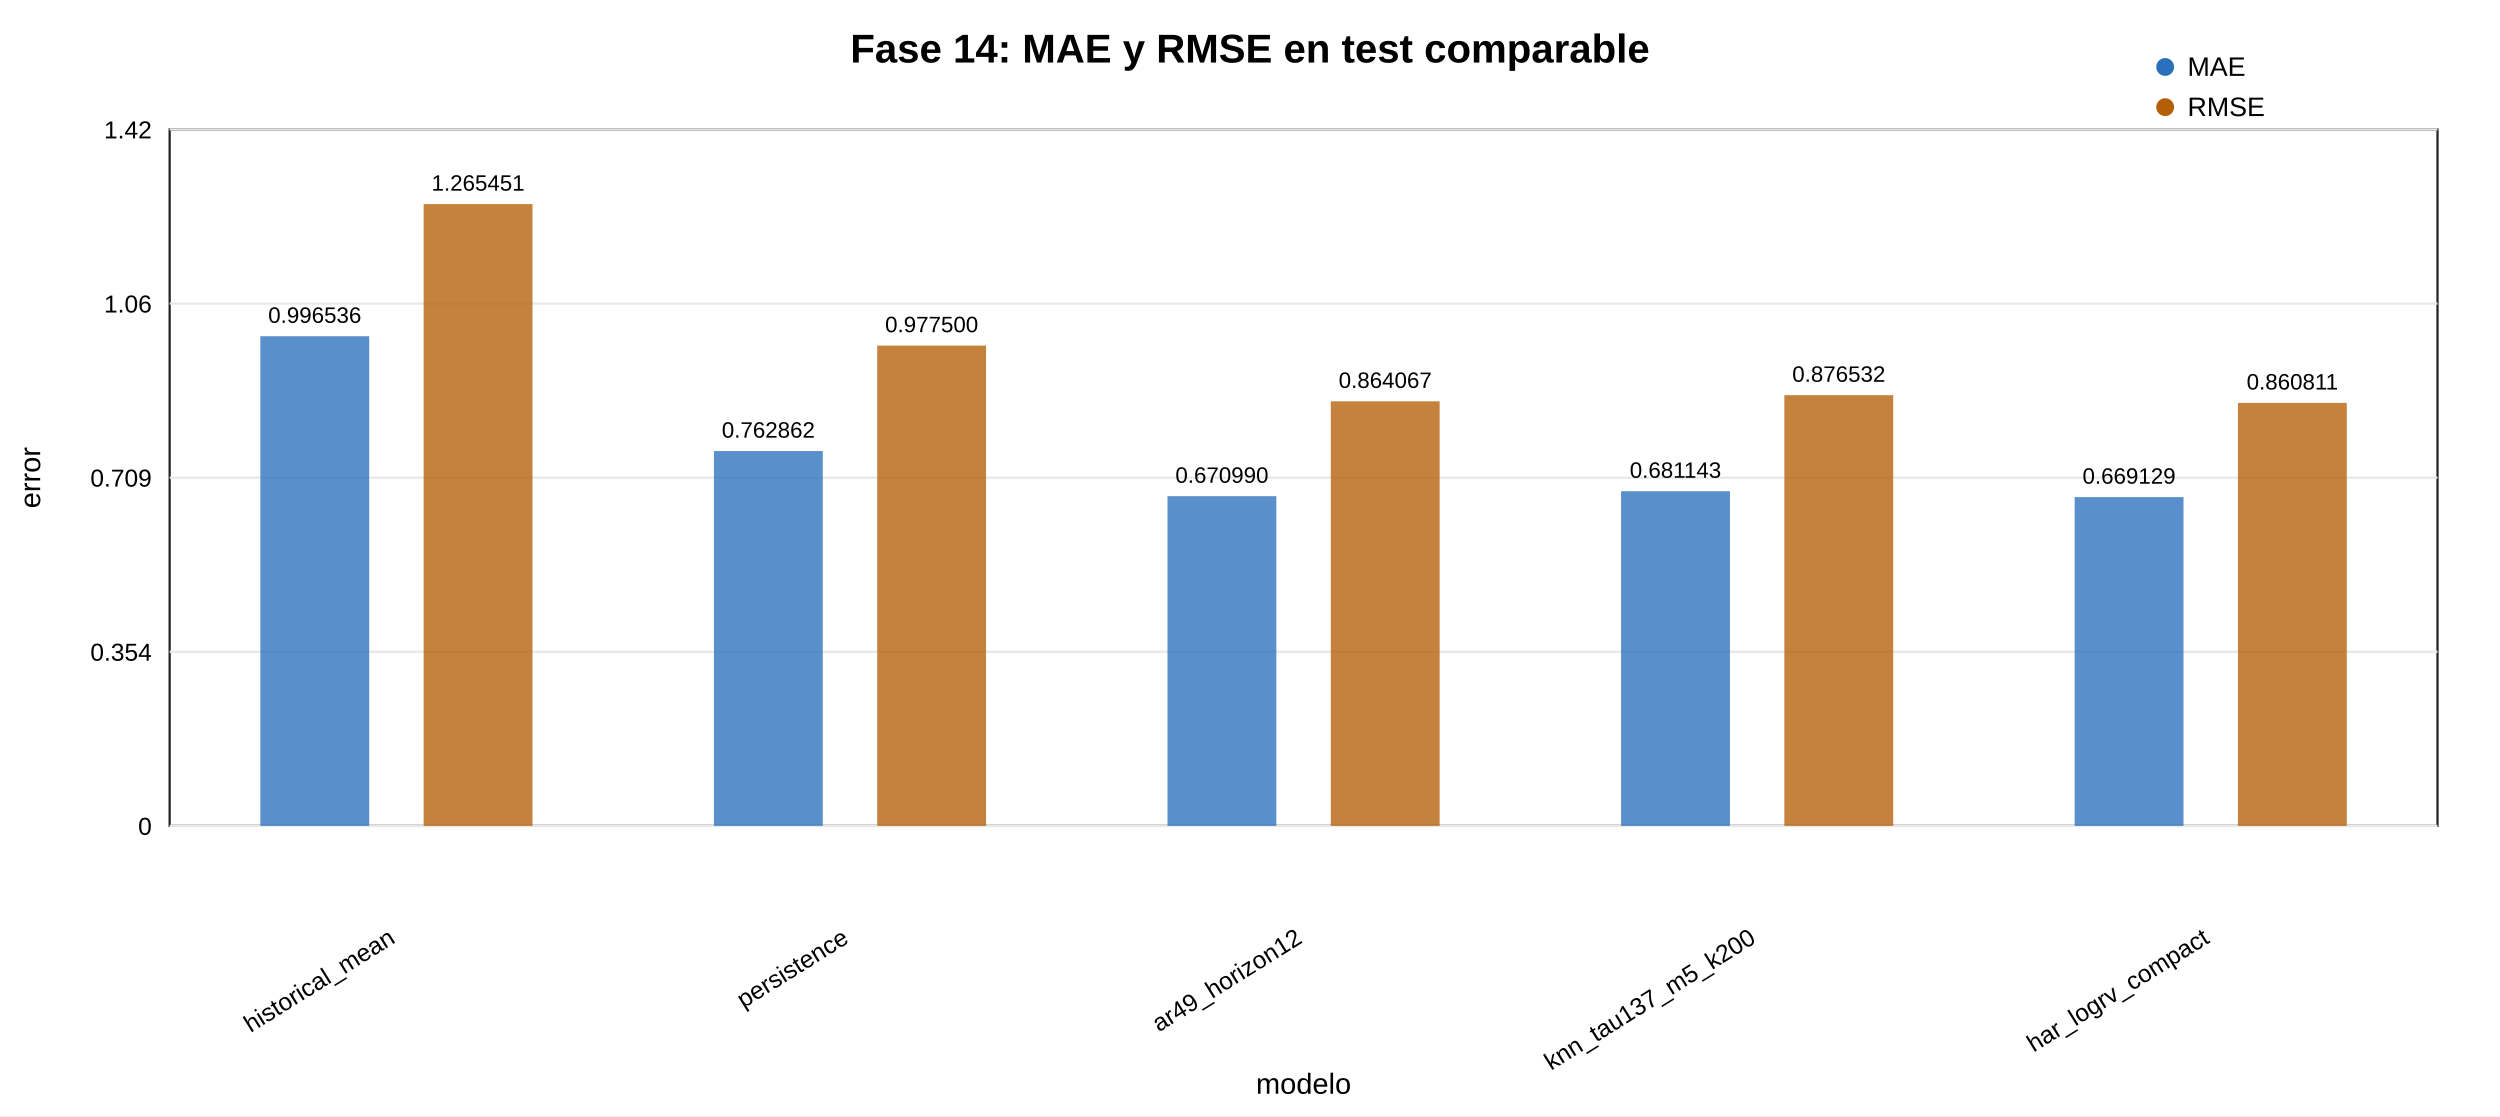
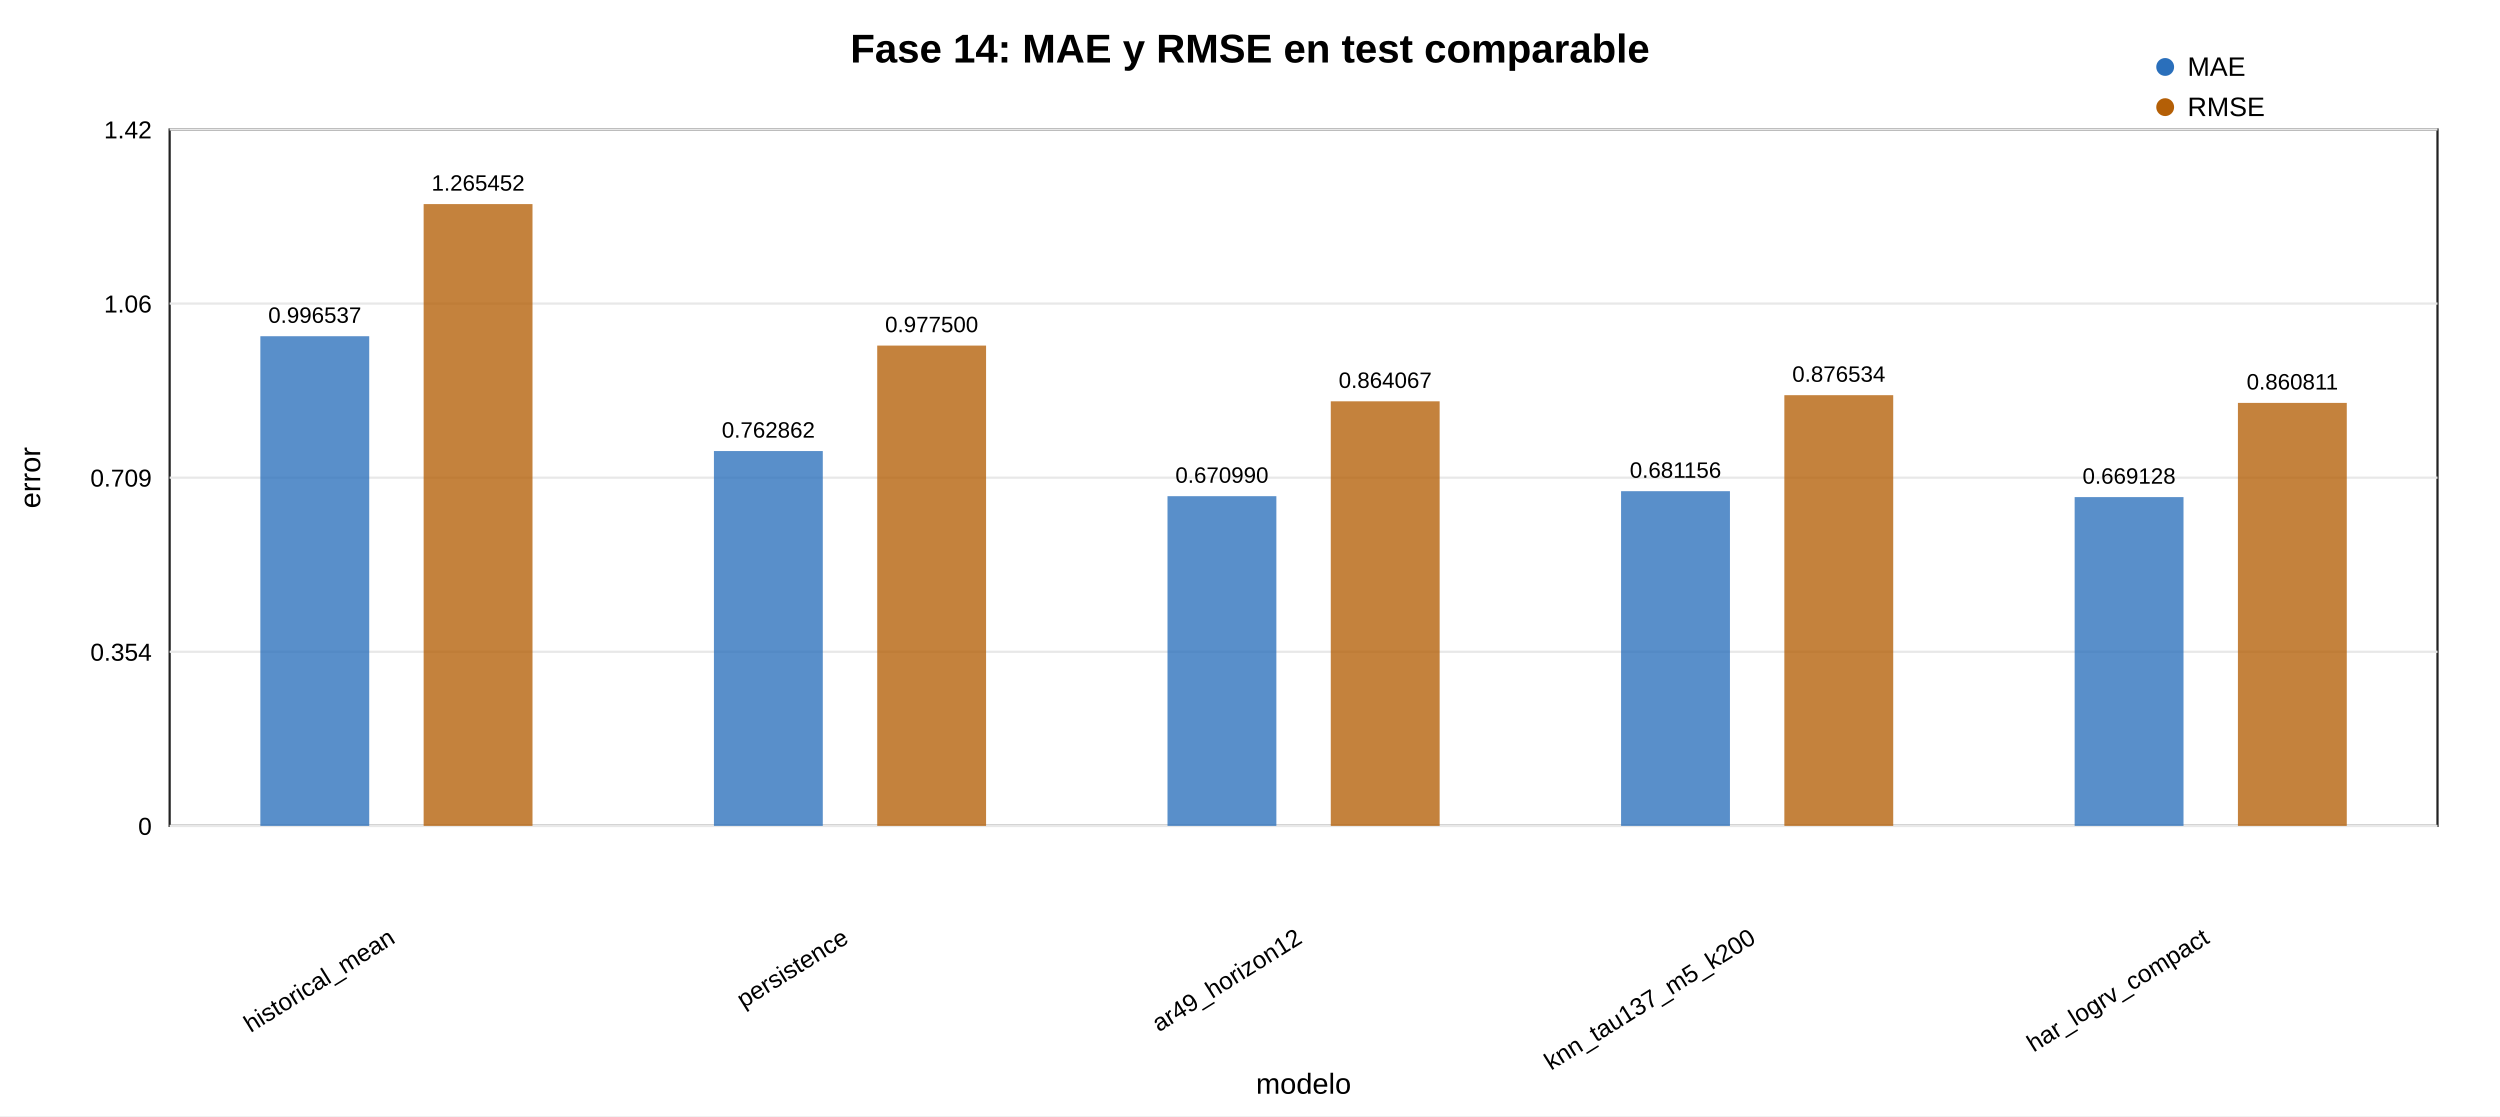
<svg xmlns="http://www.w3.org/2000/svg" width="1120" height="500" viewBox="0 0 1120 500">
  <rect x="0" y="0" width="1120" height="500" fill="#ffffff" />
  <text x="560.0" y="28" text-anchor="middle" font-family="Arial, sans-serif" font-size="18" font-weight="700">Fase 14: MAE y RMSE en test comparable</text>
  <rect x="76" y="58" width="1016.00" height="312.00" fill="none" stroke="#222222" />
  <line x1="76" y1="370.00" x2="1092.00" y2="370.00" stroke="#e8e8e8" />
  <text x="68" y="374.00" text-anchor="end" font-family="Arial, sans-serif" font-size="11">0</text>
  <line x1="76" y1="292.00" x2="1092.00" y2="292.00" stroke="#e8e8e8" />
  <text x="68" y="296.00" text-anchor="end" font-family="Arial, sans-serif" font-size="11">0.354</text>
  <line x1="76" y1="214.00" x2="1092.00" y2="214.00" stroke="#e8e8e8" />
  <text x="68" y="218.00" text-anchor="end" font-family="Arial, sans-serif" font-size="11">0.709</text>
  <line x1="76" y1="136.00" x2="1092.00" y2="136.00" stroke="#e8e8e8" />
  <text x="68" y="140.00" text-anchor="end" font-family="Arial, sans-serif" font-size="11">1.06</text>
  <line x1="76" y1="58.00" x2="1092.00" y2="58.00" stroke="#e8e8e8" />
  <text x="68" y="62.00" text-anchor="end" font-family="Arial, sans-serif" font-size="11">1.42</text>
  <rect x="116.64" y="150.63" width="48.77" height="219.37" fill="#2a6fbb" opacity="0.78" />
-   <text x="141.02" y="144.63" text-anchor="middle" font-family="Arial, sans-serif" font-size="10">0.996536</text>
+   <text x="141.02" y="144.63" text-anchor="middle" font-family="Arial, sans-serif" font-size="10">0.996537</text>
  <rect x="189.79" y="91.43" width="48.77" height="278.57" fill="#b45f06" opacity="0.78" />
-   <text x="214.18" y="85.43" text-anchor="middle" font-family="Arial, sans-serif" font-size="10">1.265451</text>
+   <text x="214.18" y="85.43" text-anchor="middle" font-family="Arial, sans-serif" font-size="10">1.265452</text>
  <text x="177.60" y="422" text-anchor="end" transform="rotate(-32 177.60,422)" font-family="Arial, sans-serif" font-size="11">historical_mean</text>
  <rect x="319.84" y="202.07" width="48.77" height="167.93" fill="#2a6fbb" opacity="0.78" />
  <text x="344.22" y="196.07" text-anchor="middle" font-family="Arial, sans-serif" font-size="10">0.762862</text>
  <rect x="392.99" y="154.82" width="48.77" height="215.18" fill="#b45f06" opacity="0.78" />
  <text x="417.38" y="148.82" text-anchor="middle" font-family="Arial, sans-serif" font-size="10">0.977500</text>
  <text x="380.80" y="422" text-anchor="end" transform="rotate(-32 380.80,422)" font-family="Arial, sans-serif" font-size="11">persistence</text>
  <rect x="523.04" y="222.29" width="48.77" height="147.71" fill="#2a6fbb" opacity="0.78" />
  <text x="547.42" y="216.29" text-anchor="middle" font-family="Arial, sans-serif" font-size="10">0.670990</text>
  <rect x="596.19" y="179.79" width="48.77" height="190.21" fill="#b45f06" opacity="0.78" />
  <text x="620.58" y="173.79" text-anchor="middle" font-family="Arial, sans-serif" font-size="10">0.864067</text>
  <text x="584.00" y="422" text-anchor="end" transform="rotate(-32 584.00,422)" font-family="Arial, sans-serif" font-size="11">ar49_horizon12</text>
-   <rect x="726.24" y="220.06" width="48.77" height="149.94" fill="#2a6fbb" opacity="0.78" />
-   <text x="750.62" y="214.06" text-anchor="middle" font-family="Arial, sans-serif" font-size="10">0.681143</text>
+   <rect x="726.24" y="220.05" width="48.77" height="149.95" fill="#2a6fbb" opacity="0.78" />
+   <text x="750.62" y="214.05" text-anchor="middle" font-family="Arial, sans-serif" font-size="10">0.681156</text>
  <rect x="799.39" y="177.04" width="48.77" height="192.96" fill="#b45f06" opacity="0.78" />
-   <text x="823.78" y="171.04" text-anchor="middle" font-family="Arial, sans-serif" font-size="10">0.876532</text>
+   <text x="823.78" y="171.04" text-anchor="middle" font-family="Arial, sans-serif" font-size="10">0.876534</text>
  <text x="787.20" y="422" text-anchor="end" transform="rotate(-32 787.20,422)" font-family="Arial, sans-serif" font-size="11">knn_tau137_m5_k200</text>
  <rect x="929.44" y="222.70" width="48.77" height="147.30" fill="#2a6fbb" opacity="0.78" />
-   <text x="953.82" y="216.70" text-anchor="middle" font-family="Arial, sans-serif" font-size="10">0.669129</text>
+   <text x="953.82" y="216.70" text-anchor="middle" font-family="Arial, sans-serif" font-size="10">0.669128</text>
  <rect x="1002.59" y="180.50" width="48.77" height="189.50" fill="#b45f06" opacity="0.78" />
  <text x="1026.98" y="174.50" text-anchor="middle" font-family="Arial, sans-serif" font-size="10">0.860811</text>
  <text x="990.40" y="422" text-anchor="end" transform="rotate(-32 990.40,422)" font-family="Arial, sans-serif" font-size="11">har_logrv_compact</text>
  <g>
    <circle cx="970.00" cy="30.00" r="4" fill="#2a6fbb" />
    <text x="980.00" y="34.00" font-family="Arial, sans-serif" font-size="12">MAE</text>
  </g>
  <g>
    <circle cx="970.00" cy="48.00" r="4" fill="#b45f06" />
    <text x="980.00" y="52.00" font-family="Arial, sans-serif" font-size="12">RMSE</text>
  </g>
  <text x="584.00" y="490" text-anchor="middle" font-family="Arial, sans-serif" font-size="13">modelo</text>
  <text transform="translate(18,214.0) rotate(-90)" text-anchor="middle" font-family="Arial, sans-serif" font-size="13">error</text>
</svg>
